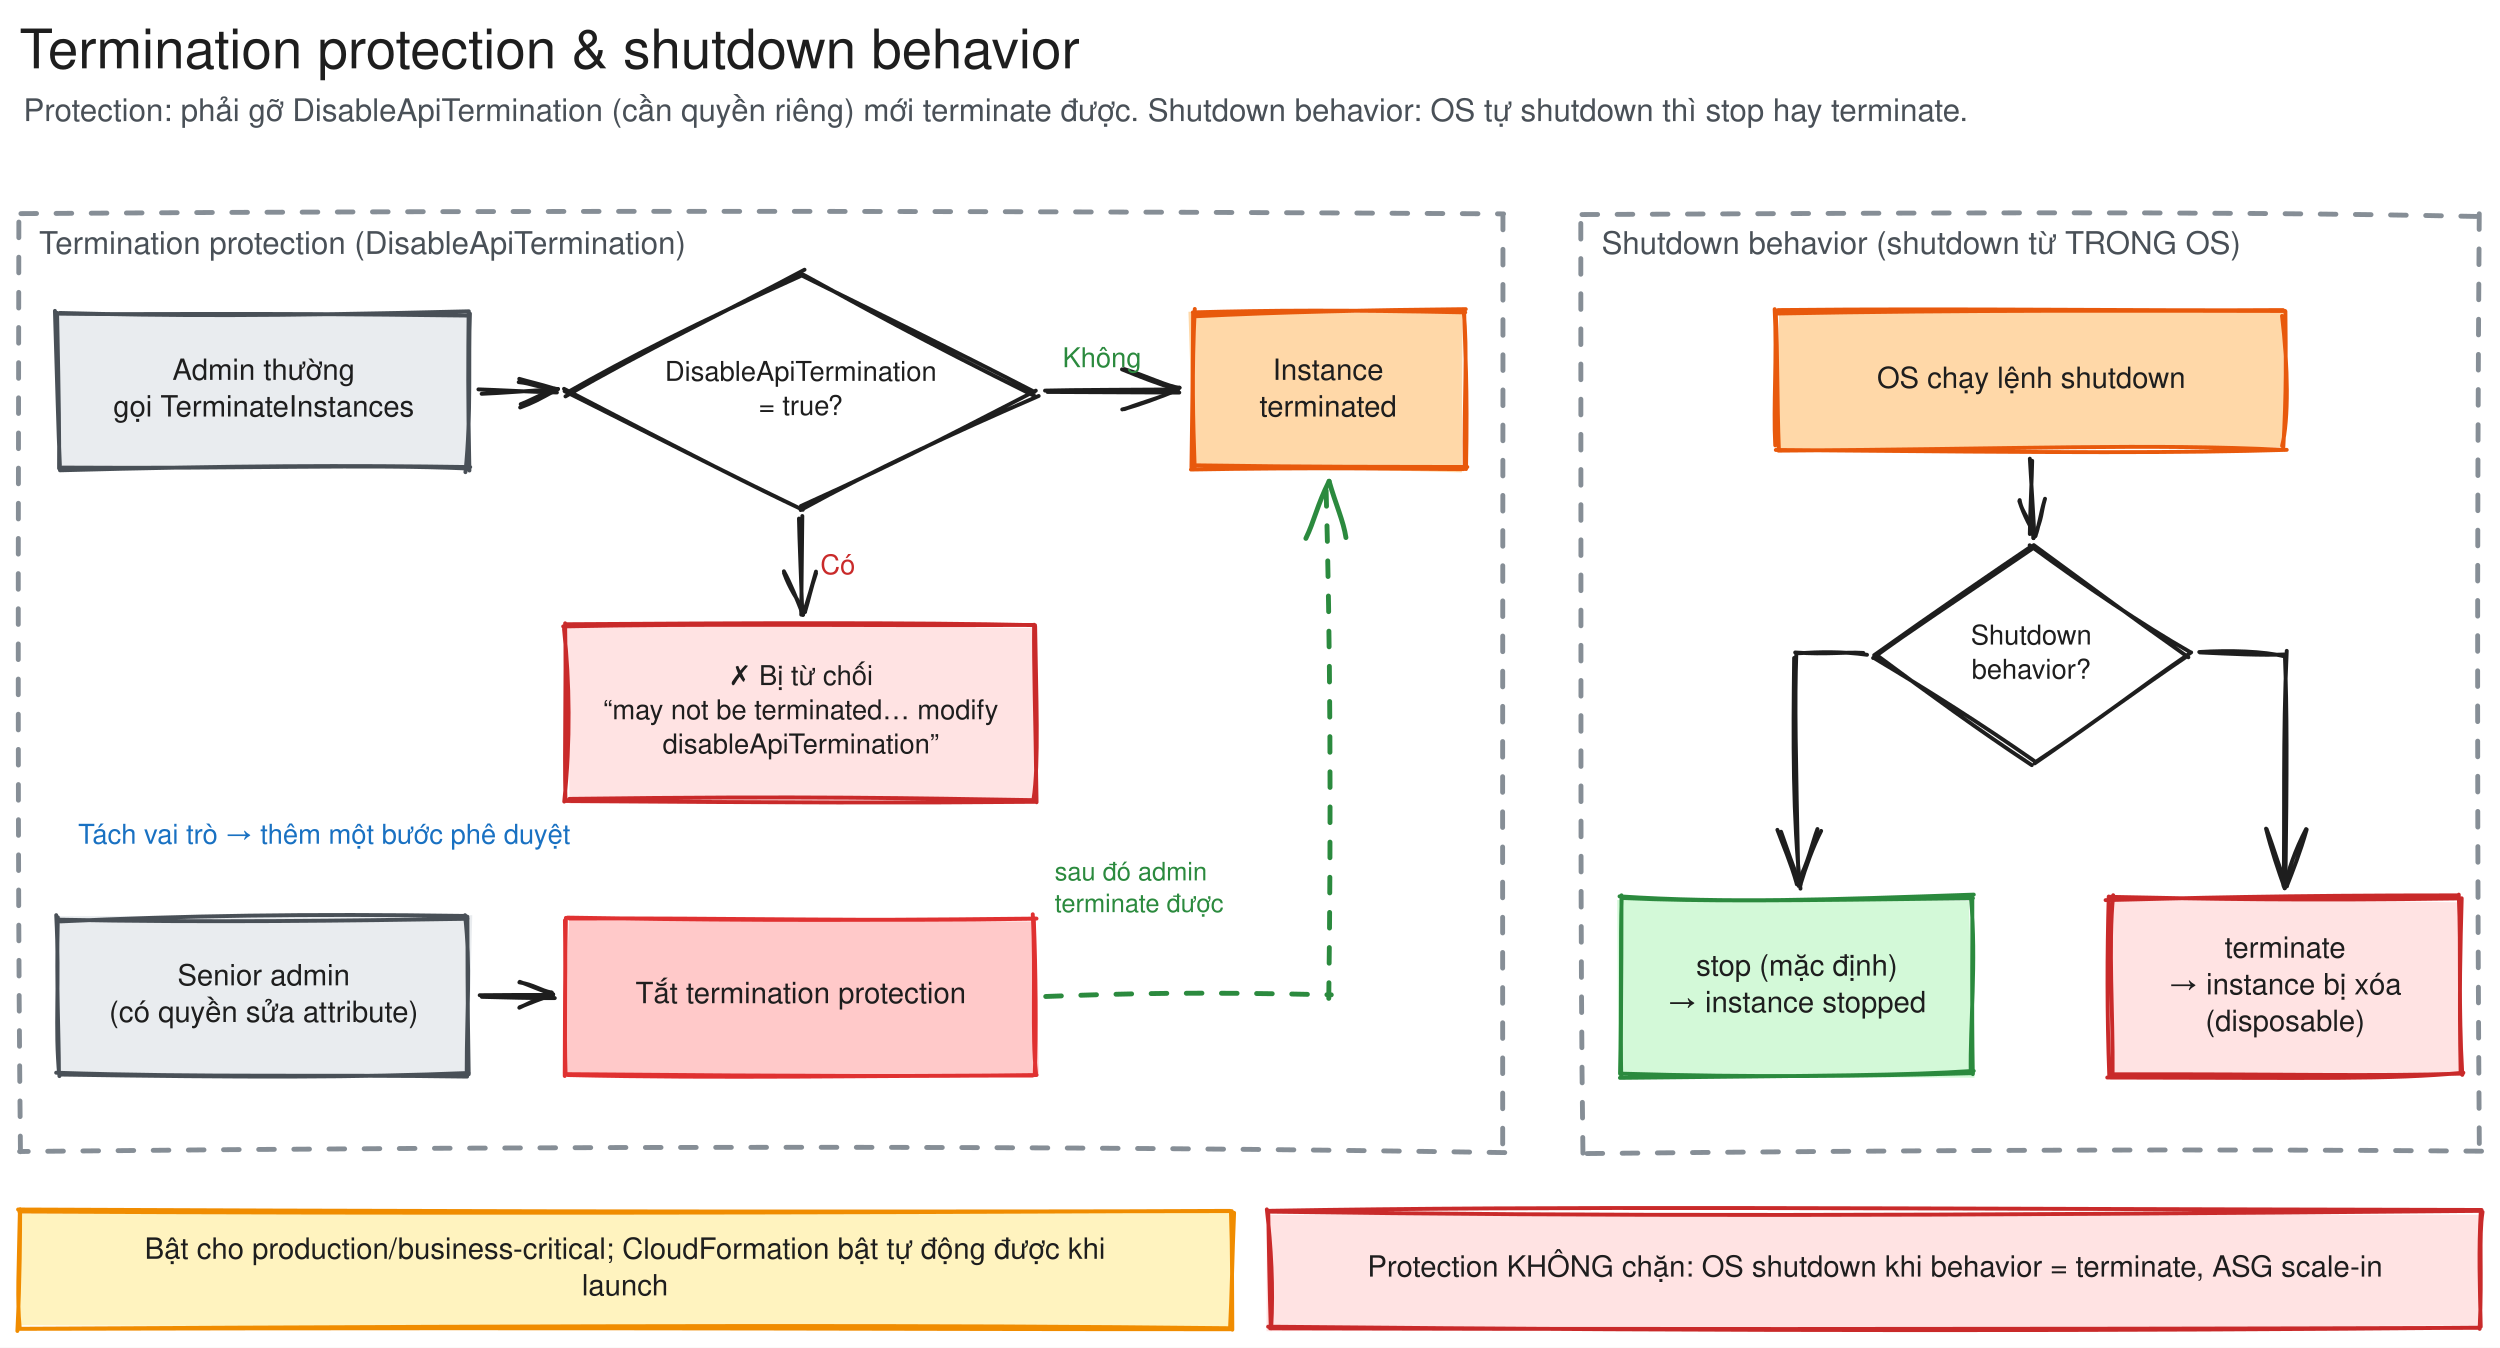
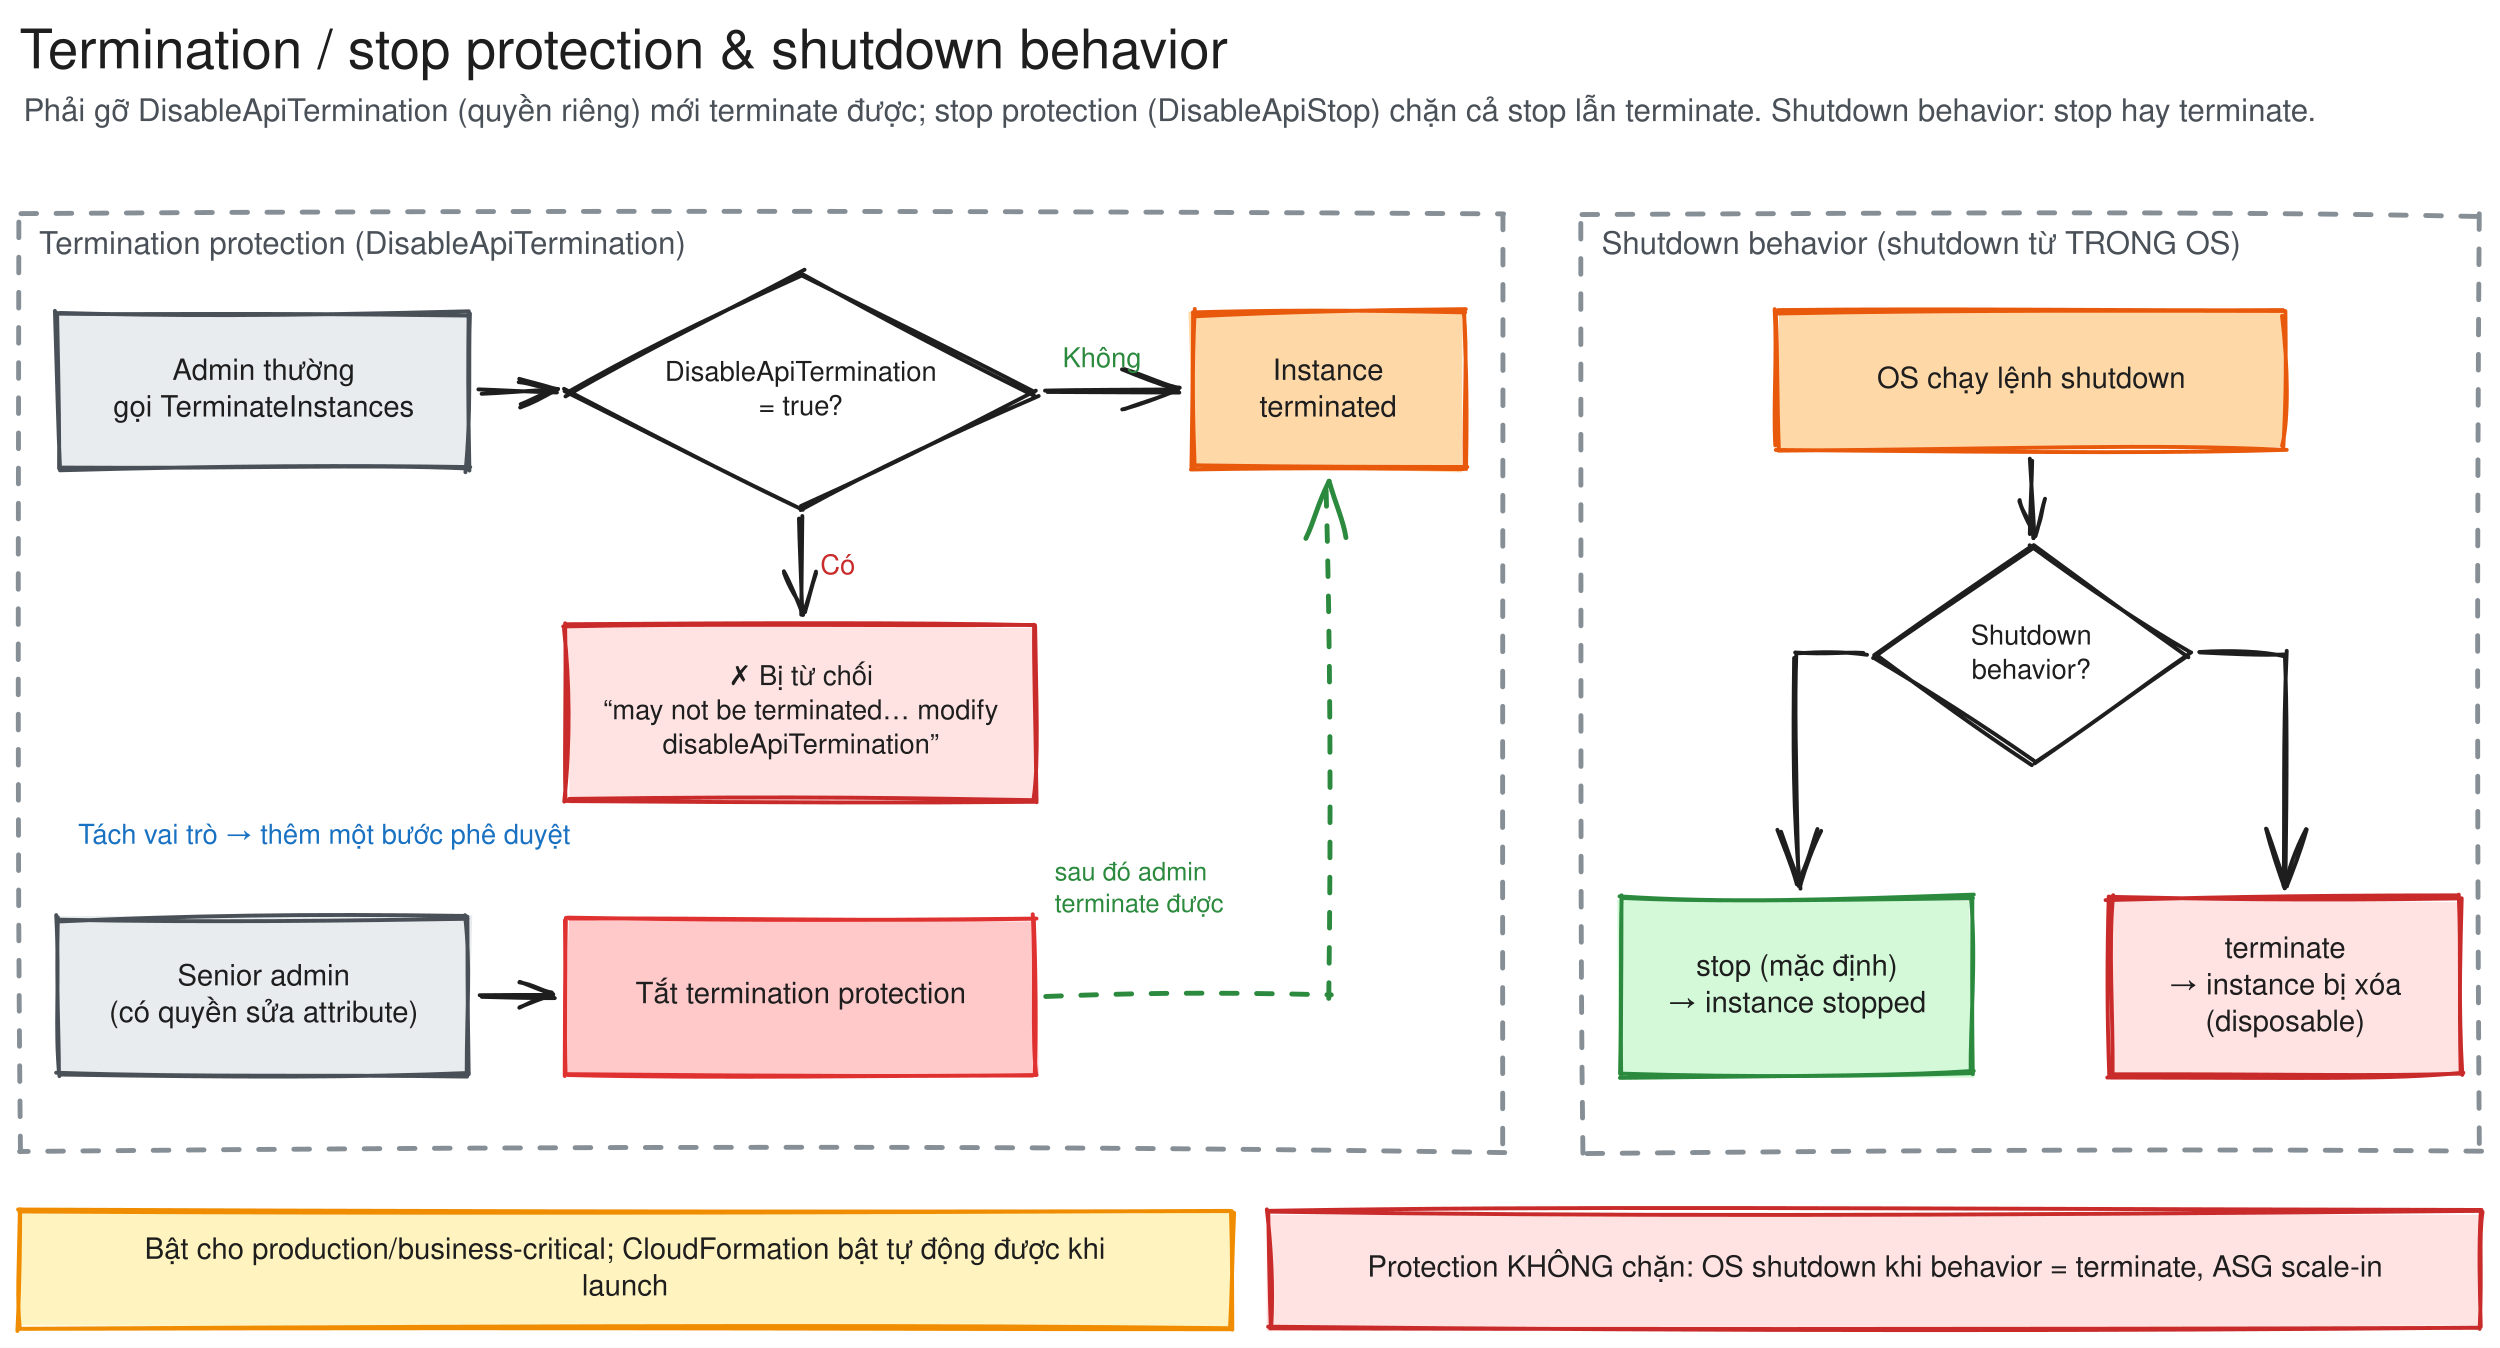
<svg xmlns="http://www.w3.org/2000/svg" version="1.1" viewBox="0 0 1280 690" width="1280" height="690">
  <defs>
    <style>
      @font-face {
        font-family: "Virgil";
        src: url("https://excalidraw.com/Virgil.woff2");
      }
      @font-face {
        font-family: "Cascadia";
        src: url("https://excalidraw.com/Cascadia.woff2");
      }
    </style>
  </defs>
  <rect x="0" y="0" width="1280" height="690" fill="#ffffff" />
-   <g transform="translate(10 10) rotate(0 295.26 17.5)">
-     <text x="0" y="25" font-family="Helvetica, Segoe UI Emoji" font-size="28px" fill="#1e1e1e" text-anchor="start" style="white-space: pre;" direction="ltr">Termination protection &amp; shutdown behavior</text>
-   </g>
-   <g transform="translate(12 48) rotate(0 531.44 10)">
-     <text x="0" y="14" font-family="Helvetica, Segoe UI Emoji" font-size="16px" fill="#495057" text-anchor="start" style="white-space: pre;" direction="ltr">Protection: phải gỡ DisableApiTermination (cần quyền riêng) mới terminate được. Shutdown behavior: OS tự shutdown thì stop hay terminate.</text>
+   <g transform="translate(10 10) rotate(0 344.47 17.5)">
+     <text x="0" y="25" font-family="Helvetica, Segoe UI Emoji" font-size="28px" fill="#1e1e1e" text-anchor="start" style="white-space: pre;" direction="ltr">Termination / stop protection &amp; shutdown behavior</text>
+   </g>
+   <g transform="translate(12 48) rotate(0 632.29 10)">
+     <text x="0" y="14" font-family="Helvetica, Segoe UI Emoji" font-size="16px" fill="#495057" text-anchor="start" style="white-space: pre;" direction="ltr">Phải gỡ DisableApiTermination (quyền riêng) mới terminate được; stop protection (DisableApiStop) chặn cả stop lẫn terminate. Shutdown behavior: stop hay terminate.</text>
  </g>
  <g stroke-linecap="round" transform="translate(10 110) rotate(0 380 240)">
    <path d="M0.71 -0.63 C279.84 -2.61, 559.46 -1.74, 759.82 -0.49 M759.5 -0.34 C759.64 104.03, 759.19 208.82, 759.38 480.73 M760.43 480.13 C526.94 476.47, 294.14 476.72, 0.03 479.57 M0.47 479.69 C-0.54 379.51, -1.01 277.34, -0.34 -0.48" stroke="#868e96" stroke-width="2.5" fill="none" stroke-dasharray="8 10" />
  </g>
  <g transform="translate(20 116) rotate(0 181.28 10)">
    <text x="0" y="14" font-family="Helvetica, Segoe UI Emoji" font-size="16px" fill="#495057" text-anchor="start" style="white-space: pre;" direction="ltr">Termination protection (DisableApiTermination)</text>
  </g>
  <g stroke-linecap="round" transform="translate(810 110) rotate(0 230 240)">
    <path d="M-0.02 -0.15 C156.64 -0.79, 311.44 -2.21, 459.84 0.86 M459.38 -0.54 C458.13 169.74, 458.4 339.89, 459.44 480.55 M460.55 479.4 C317.88 478.17, 177.23 478.88, -0.68 480.65 M0.46 480.4 C-0.97 371.07, -0.41 262.28, -0.63 0.03" stroke="#868e96" stroke-width="2.5" fill="none" stroke-dasharray="8 10" />
  </g>
  <g transform="translate(820 116) rotate(0 166.24 10)">
    <text x="0" y="14" font-family="Helvetica, Segoe UI Emoji" font-size="16px" fill="#495057" text-anchor="start" style="white-space: pre;" direction="ltr">Shutdown behavior (shutdown từ TRONG OS)</text>
  </g>
  <g stroke-linecap="round" transform="translate(30 160) rotate(0 105 40)">
    <path d="M-0.03 0.23 L210.65 -0.53 L211.07 79.58 L0.51 78.26" stroke="none" stroke-width="0" fill="#e9ecef" />
    <path d="M-1.25 0.58 C43.47 1.32, 86.63 -0.07, 210.53 1.59 M0.55 0.22 C55.44 1.71, 108.77 1.99, 210.04 -0.62 M210.61 0.57 C209.69 23.82, 211.39 51.74, 208.3 81.76 M209.94 0.23 C209.74 22.08, 209.49 43.76, 210.34 80.92 M209.95 79.89 C155.8 77.52, 99.23 80.08, 1.18 79.38 M210.75 79.14 C148.91 78.19, 88.11 78.41, 0.7 80.8 M0.65 78.06 C-0.18 59.83, -0.64 38.99, -1.88 -0.84 M0.24 79.79 C0.39 63.77, 0.2 47.55, -0.77 0.2" stroke="#495057" stroke-width="2" fill="none" />
  </g>
  <g transform="translate(51.375 181.25) rotate(0 83.625 18.75)">
    <text x="83.625" y="13.25" font-family="Helvetica, Segoe UI Emoji" font-size="15px" fill="#1e1e1e" text-anchor="middle" style="white-space: pre;" direction="ltr">Admin thường</text>
    <text x="83.625" y="32" font-family="Helvetica, Segoe UI Emoji" font-size="15px" fill="#1e1e1e" text-anchor="middle" style="white-space: pre;" direction="ltr">gọi TerminateInstances</text>
  </g>
  <g stroke-linecap="round" transform="translate(290 140) rotate(0 120 60)">
    <path d="M119.6 1.72 L241.42 62.7 L122.08 121.85 L-0.21 61.1" stroke="none" stroke-width="0" fill="#ffffff" fill-rule="evenodd" />
    <path d="M122.08 1.03 C151.26 16.99, 179.87 33.14, 239.71 62.77 M120.05 0.83 C158.74 19.96, 198.95 39.64, 239.65 60.64 M241.8 62.74 C196.63 82.35, 157.35 100.6, 119.94 121.16 M240.33 60.01 C208.38 76.27, 177.81 93.06, 120.08 119.07 M121.05 121.03 C95.76 109.17, 66.96 94.54, -1.22 59.07 M120.28 120.69 C88.59 105.45, 57.77 89.73, -0.93 60.29 M-0.48 62.96 C39.67 39.61, 81.59 19.61, 121.92 -1.91 M0.51 60.9 C31.39 43.3, 65.4 25.93, 121.38 0.64" stroke="#1e1e1e" stroke-width="2" fill="none" />
  </g>
  <g transform="translate(335.59 182.5) rotate(0 74.41 17.5)">
    <text x="74.41" y="12.5" font-family="Helvetica, Segoe UI Emoji" font-size="14px" fill="#1e1e1e" text-anchor="middle" style="white-space: pre;" direction="ltr">DisableApiTermination</text>
    <text x="74.41" y="30" font-family="Helvetica, Segoe UI Emoji" font-size="14px" fill="#1e1e1e" text-anchor="middle" style="white-space: pre;" direction="ltr">= true?</text>
  </g>
  <g stroke-linecap="round" transform="translate(290 320) rotate(0 120 45)">
    <path d="M0.44 -0.93 L238.94 1.51 L239.48 91.15 L1.62 91.52" stroke="none" stroke-width="0" fill="#ffe3e3" />
    <path d="M-1.65 0.73 C69.08 -0.84, 141.62 0.39, 238.76 -0.03 M0.29 -0.4 C89.14 -0.98, 177.7 -1.39, 239.92 0.09 M239.99 0.64 C240.46 35.82, 242.02 71.1, 239.13 89.41 M239.45 -0.13 C239.26 21.29, 240.08 44.3, 240.72 90.76 M239.29 89.68 C180.1 88.74, 123.8 87.45, 1.5 89.03 M239.75 90.53 C177.34 91.12, 112.89 91, -0.5 90.1 M-1.11 90.41 C2.13 59.28, 1.65 29.19, -1.22 1.99 M-0.49 90.04 C-1.15 60.66, -0.01 29.85, -0.65 -0.87" stroke="#c92a2a" stroke-width="2" fill="none" />
  </g>
  <g transform="translate(302.2 338.75) rotate(0 107.8 26.25)">
    <text x="107.8" y="12" font-family="Helvetica, Segoe UI Emoji" font-size="14px" fill="#1e1e1e" text-anchor="middle" style="white-space: pre;" direction="ltr">✗ Bị từ chối</text>
    <text x="107.8" y="29.5" font-family="Helvetica, Segoe UI Emoji" font-size="14px" fill="#1e1e1e" text-anchor="middle" style="white-space: pre;" direction="ltr">“may not be terminated… modify</text>
    <text x="107.8" y="47" font-family="Helvetica, Segoe UI Emoji" font-size="14px" fill="#1e1e1e" text-anchor="middle" style="white-space: pre;" direction="ltr">disableApiTermination”</text>
  </g>
  <g stroke-linecap="round" transform="translate(610 160) rotate(0 70 40)">
    <path d="M-1.52 -0.38 L138.86 0.41 L138.48 81.85 L1.04 78.4" stroke="none" stroke-width="0" fill="#ffd8a8" />
    <path d="M1.52 1.95 C46.1 -0.25, 91.21 -1.27, 140.47 -1.72 M0.74 -0.06 C39.84 -1.12, 78.24 -1.39, 140.19 -0.05 M139.36 -0.87 C141.55 20.24, 139.51 42.19, 139.89 79.43 M139.66 -0.57 C140.01 18.87, 141.5 36.34, 140.6 80.17 M141.26 79.1 C100.87 79, 62.54 79.15, 1.74 78.24 M139.46 80.2 C101.35 79.98, 61.81 79.29, -0.25 80.4 M1.67 79.19 C0.83 55.32, 0.13 31.1, 1.73 -1.82 M0.02 79.28 C0.24 56.69, 0.81 33.42, 0.87 0.38" stroke="#e8590c" stroke-width="2" fill="none" />
  </g>
  <g transform="translate(639.575 181.25) rotate(0 40.425 18.75)">
    <text x="40.425" y="13.25" font-family="Helvetica, Segoe UI Emoji" font-size="15px" fill="#1e1e1e" text-anchor="middle" style="white-space: pre;" direction="ltr">Instance</text>
    <text x="40.425" y="32" font-family="Helvetica, Segoe UI Emoji" font-size="15px" fill="#1e1e1e" text-anchor="middle" style="white-space: pre;" direction="ltr">terminated</text>
  </g>
  <g stroke-linecap="round" transform="translate(30 470) rotate(0 105 40)">
    <path d="M-0.84 -0.89 L211.79 -1.41 L209.71 80.32 L-1.25 79.97" stroke="none" stroke-width="0" fill="#e9ecef" />
    <path d="M0.97 1.76 C63.65 -1.14, 126.04 -2.28, 208.53 -1.04 M-0.3 0.87 C75.38 2.43, 150.4 1.37, 209.4 0.42 M208.09 -1.43 C211.09 24.59, 208.95 47.28, 208.96 78.09 M209.3 -0.65 C209.49 16.68, 209.13 33.55, 209.98 80.04 M209.16 81.22 C141.37 80.14, 72.79 81.74, -1.25 79.23 M210.07 79.36 C152.83 81.71, 96.64 81.67, 0.47 80.17 M0.42 80.98 C-2.12 56.61, 0.65 33.77, -1.22 -1.45 M0.16 79.04 C0.15 58.42, -1.22 36.85, -0.39 -0.35" stroke="#495057" stroke-width="2" fill="none" />
  </g>
  <g transform="translate(50.4 491.25) rotate(0 84.6 18.75)">
    <text x="84.6" y="13.25" font-family="Helvetica, Segoe UI Emoji" font-size="15px" fill="#1e1e1e" text-anchor="middle" style="white-space: pre;" direction="ltr">Senior admin</text>
    <text x="84.6" y="32" font-family="Helvetica, Segoe UI Emoji" font-size="15px" fill="#1e1e1e" text-anchor="middle" style="white-space: pre;" direction="ltr">(có quyền sửa attribute)</text>
  </g>
  <g stroke-linecap="round" transform="translate(290 470) rotate(0 120 40)">
    <path d="M1.29 1.03 L240.25 1.79 L241.82 80.1 L-1.82 79.66" stroke="none" stroke-width="0" fill="#ffc9c9" />
    <path d="M1.55 0.29 C78.31 -0.13, 156.16 1.87, 239.06 0.39 M0.56 -0.18 C63.06 0.89, 126.16 1.6, 240.69 0.31 M238.77 -1.89 C240.3 28.44, 238.24 60.9, 240.44 79.43 M239.28 -0.04 C240.39 28.79, 240.56 57.72, 239.78 80.47 M238.69 80.69 C158.77 80.58, 79.56 82.33, 0.7 80.42 M240.74 80.41 C184.87 81.17, 128.99 81.06, -0.22 79.96 M-0.43 79.54 C-1.11 57.39, -0.3 34.9, -0.75 1.2 M-0.86 80.9 C-0.8 52.54, -0.67 23.95, -0.27 -0.05" stroke="#e03131" stroke-width="2" fill="none" />
  </g>
  <g transform="translate(312.35 500.625) rotate(0 97.65 9.375)">
    <text x="97.65" y="13" font-family="Helvetica, Segoe UI Emoji" font-size="15px" fill="#1e1e1e" text-anchor="middle" style="white-space: pre;" direction="ltr">Tắt termination protection</text>
  </g>
  <g stroke-linecap="round" transform="translate(910 160) rotate(0 130 35)">
    <path d="M0.92 -1.95 L259.22 -0.27 L259.42 69.1 L-0.68 70.49" stroke="none" stroke-width="0" fill="#ffd8a8" />
    <path d="M0.4 -1.24 C95.71 -2.25, 192.61 -0.71, 258.9 -1.25 M-0.52 0.54 C94.58 -1.36, 188.87 -0.9, 259.99 -0.78 M258.4 1.75 C261.53 27.47, 261.84 55, 258.43 68.27 M260.13 -0.56 C260.32 21.23, 260.69 41.02, 259.03 69.45 M259.61 70.38 C190.94 66.96, 124.52 69.98, 0.57 70.73 M260.8 70.32 C206.17 71.96, 153.04 71.83, -0.78 70.38 M-1.08 68.04 C-2.16 47.8, -0.08 21.97, -1.37 -1.71 M0.79 70.33 C-0.2 45.1, 0.19 21.59, -0.81 0.18" stroke="#e8590c" stroke-width="2" fill="none" />
  </g>
  <g transform="translate(959.825 185.625) rotate(0 80.175 9.375)">
    <text x="80.175" y="13" font-family="Helvetica, Segoe UI Emoji" font-size="15px" fill="#1e1e1e" text-anchor="middle" style="white-space: pre;" direction="ltr">OS chạy lệnh shutdown</text>
  </g>
  <g stroke-linecap="round" transform="translate(960 280) rotate(0 80 55)">
    <path d="M81.22 -0.55 L158.9 54 L81.61 109.67 L-0.9 57.76" stroke="none" stroke-width="0" fill="#ffffff" fill-rule="evenodd" />
    <path d="M79.18 -0.83 C107.89 20.24, 136.96 39.96, 161.7 54.06 M81.29 -0.9 C104.2 15.84, 127.17 33.06, 160.45 56.54 M161.88 54.02 C136.02 71.58, 116.5 87.41, 82.31 110.08 M160.16 55.74 C133.32 73.91, 105.94 94.31, 81.76 110.86 M80.28 111.76 C53.65 94.16, 27.43 75.14, 1.68 55.99 M81.37 109.49 C54.84 90.98, 27.62 73.71, -0.8 56.73 M-0.98 56.9 C18.23 42.79, 38.36 29.75, 81.97 -0.03 M-0.43 55.45 C30.77 33.24, 63.34 10.98, 80.26 -0.43" stroke="#1e1e1e" stroke-width="2" fill="none" />
  </g>
  <g transform="translate(1007.31 317.5) rotate(0 32.69 17.5)">
    <text x="32.69" y="12.5" font-family="Helvetica, Segoe UI Emoji" font-size="14px" fill="#1e1e1e" text-anchor="middle" style="white-space: pre;" direction="ltr">Shutdown</text>
    <text x="32.69" y="30" font-family="Helvetica, Segoe UI Emoji" font-size="14px" fill="#1e1e1e" text-anchor="middle" style="white-space: pre;" direction="ltr">behavior?</text>
  </g>
  <g stroke-linecap="round" transform="translate(830 460) rotate(0 90 45)">
    <path d="M-1.99 0.79 L178.06 1.36 L180.95 91.8 L-1.38 91.2" stroke="none" stroke-width="0" fill="#d3f9d8" />
    <path d="M-0.8 -1.07 C54.4 2.58, 106.03 0.62, 180.57 -1.96 M1 -0.21 C41.71 1.68, 84.39 1.09, 180.14 -0.09 M179.16 -0.12 C182.03 32.96, 178.58 64.61, 179.02 89.52 M179.83 0.92 C179.94 25.89, 179.44 50.78, 180.08 89.96 M180.55 88.29 C144.28 90.72, 108.73 90.66, -0.59 91.87 M180.17 89.45 C124.14 91.03, 68.21 91.75, -0.19 89.7 M0.07 91.77 C-0.35 67.54, 0.25 45.05, 0.2 -1.6 M-0.54 89.68 C0.34 55.66, -0.44 19.44, 0.28 0.66" stroke="#2b8a3e" stroke-width="2" fill="none" />
  </g>
  <g transform="translate(853.925 486.25) rotate(0 66.075 18.75)">
    <text x="66.075" y="13.25" font-family="Helvetica, Segoe UI Emoji" font-size="15px" fill="#1e1e1e" text-anchor="middle" style="white-space: pre;" direction="ltr">stop (mặc định)</text>
    <text x="66.075" y="32" font-family="Helvetica, Segoe UI Emoji" font-size="15px" fill="#1e1e1e" text-anchor="middle" style="white-space: pre;" direction="ltr">→ instance stopped</text>
  </g>
  <g stroke-linecap="round" transform="translate(1080 460) rotate(0 90 45)">
    <path d="M0.61 -0.38 L178.59 1.97 L181.55 88.98 L1.8 90.41" stroke="none" stroke-width="0" fill="#ffe3e3" />
    <path d="M-1.94 0.87 C40.57 -0.17, 84.38 -1.58, 178.29 -1.58 M-0.25 -0.83 C49.2 0.22, 97.95 1.19, 179.17 -0.01 M178.88 -1.95 C180.19 27.71, 178.58 54.63, 180.69 90.34 M180.39 -0.08 C179.74 24.04, 179.02 48.11, 179.86 89.83 M181.24 89.23 C143.27 92.84, 106.65 91.83, -1.09 91.7 M180.99 89.67 C135.25 91.21, 90.39 89.84, 0.78 90.03 M1.66 90.23 C1.94 58.84, -0.63 23.97, 1.95 -1.65 M-0.05 90.98 C-1.24 59.02, -1.16 28.03, -0.33 -0.97" stroke="#c92a2a" stroke-width="2" fill="none" />
  </g>
  <g transform="translate(1111.5 476.875) rotate(0 58.5 28.125)">
    <text x="58.5" y="13.5" font-family="Helvetica, Segoe UI Emoji" font-size="15px" fill="#1e1e1e" text-anchor="middle" style="white-space: pre;" direction="ltr">terminate</text>
    <text x="58.5" y="32.25" font-family="Helvetica, Segoe UI Emoji" font-size="15px" fill="#1e1e1e" text-anchor="middle" style="white-space: pre;" direction="ltr">→ instance bị xóa</text>
    <text x="58.5" y="51" font-family="Helvetica, Segoe UI Emoji" font-size="15px" fill="#1e1e1e" text-anchor="middle" style="white-space: pre;" direction="ltr">(disposable)</text>
  </g>
  <g stroke-linecap="round" transform="translate(10 620) rotate(0 310 30)">
    <path d="M-0.06 1.49 L620.02 0.98 L621.65 61.07 L-0.33 58.5" stroke="none" stroke-width="0" fill="#fff3bf" />
    <path d="M-0.75 -0.74 C171.47 0.03, 343.86 0.63, 620.68 0.09 M-0.1 0.32 C198.9 1.34, 397.75 1, 619.7 -0.04 M621.86 0.96 C620.97 21.38, 620.63 44.78, 619.78 60.08 M620.24 0.56 C620.94 19.89, 620.8 41.04, 620.95 60.81 M620.11 60.56 C476.57 60.69, 333.63 59.55, -0.22 60.37 M619.69 60.05 C468.35 58.36, 316 58.64, 0.26 60.33 M-1.11 61.47 C0.25 35.04, 0.29 10.28, 0.32 -0.92 M0.09 59.85 C-1.32 44.89, -0.41 31.24, 0.18 -0.53" stroke="#f08c00" stroke-width="2" fill="none" />
  </g>
  <g transform="translate(55.475 631.25) rotate(0 264.525 18.75)">
    <text x="264.525" y="13.25" font-family="Helvetica, Segoe UI Emoji" font-size="15px" fill="#1e1e1e" text-anchor="middle" style="white-space: pre;" direction="ltr">Bật cho production/business-critical; CloudFormation bật tự động được khi</text>
    <text x="264.525" y="32" font-family="Helvetica, Segoe UI Emoji" font-size="15px" fill="#1e1e1e" text-anchor="middle" style="white-space: pre;" direction="ltr">launch</text>
  </g>
  <g stroke-linecap="round" transform="translate(650 620) rotate(0 310 30)">
    <path d="M-1.38 1.96 L620.36 1.99 L618.62 58.6 L-1.56 61.57" stroke="none" stroke-width="0" fill="#ffe3e3" />
    <path d="M-0.08 -0.06 C147.9 -2.62, 295.86 -1.15, 620.56 -0.5 M0.24 0.37 C166.03 2.74, 331.54 2.61, 620.15 -0.03 M621.07 0.51 C619.01 13.77, 620.99 30.51, 619.58 60.38 M620.2 -0.33 C618.99 20.03, 619.67 38.22, 620.13 59.28 M619.28 59.75 C432.66 61.43, 245.69 61.65, -0.72 59.26 M619.62 59.85 C373.22 60.68, 126.28 60.53, 0.26 60.1 M0.85 60.16 C2.04 39.25, 0.78 17.57, -1.38 -0.8 M0.62 59.28 C0.01 41.19, -0.26 20.69, -0.67 0.07" stroke="#c92a2a" stroke-width="2" fill="none" />
  </g>
  <g transform="translate(688.5 640.625) rotate(0 271.5 9.375)">
    <text x="271.5" y="13" font-family="Helvetica, Segoe UI Emoji" font-size="15px" fill="#1e1e1e" text-anchor="middle" style="white-space: pre;" direction="ltr">Protection KHÔNG chặn: OS shutdown khi behavior = terminate, ASG scale-in</text>
  </g>
  <g stroke-linecap="round">
    <g transform="translate(246 200) rotate(0 19 0)">
      <path d="M-1.05 -0.64 C5.58 -0.48, 32.53 0.94, 39.14 0.95 M0.6 1.63 C7.23 1.48, 32.53 -0.47, 38.79 -0.67" stroke="#1e1e1e" stroke-width="2" fill="none" />
    </g>
    <g transform="translate(246 200) rotate(0 19 0)">
      <path d="M20.31 8.64 C27.11 6.09, 28.93 5.07, 39.69 -0.83 M20.6 6.94 C25.34 5.16, 29.48 2.72, 38.08 -1" stroke="#1e1e1e" stroke-width="2" fill="none" />
    </g>
    <g transform="translate(246 200) rotate(0 19 0)">
      <path d="M19.57 -4.34 C26.55 -3.71, 28.55 -1.55, 39.69 -0.83 M19.86 -6.04 C24.73 -4.56, 29.06 -3.74, 38.08 -1" stroke="#1e1e1e" stroke-width="2" fill="none" />
    </g>
  </g>
  <g stroke-linecap="round">
    <g transform="translate(410 266) rotate(0 0 24)">
      <path d="M-0.93 -0.5 C-0.84 7.22, 0.46 39.31, 0.77 47.46 M0.79 -1.8 C0.76 6.57, 0.24 40.7, 0.23 48.71" stroke="#1e1e1e" stroke-width="2" fill="none" />
    </g>
    <g transform="translate(410 266) rotate(0 0 24)">
      <path d="M-8.6 27.36 C-5.88 35.02, -1.76 41.19, 2.16 47.3 M-8.64 26.49 C-5.24 32.67, -2.23 40.3, 1.13 48.79" stroke="#1e1e1e" stroke-width="2" fill="none" />
    </g>
    <g transform="translate(410 266) rotate(0 0 24)">
      <path d="M7.82 27.52 C5.26 35, 4.08 41.12, 2.16 47.3 M7.78 26.65 C6.07 32.91, 3.97 40.49, 1.13 48.79" stroke="#1e1e1e" stroke-width="2" fill="none" />
    </g>
  </g>
  <g stroke-linecap="round">
    <g transform="translate(536 200) rotate(0 34 0)">
      <path d="M0.33 0.68 C11.45 0.7, 56.58 0.93, 67.79 1 M-0.95 -0.01 C9.89 -0.39, 55.47 -0.48, 66.74 -0.6" stroke="#1e1e1e" stroke-width="2" fill="none" />
    </g>
    <g transform="translate(536 200) rotate(0 34 0)">
      <path d="M39.74 9.49 C51.22 5.04, 62.39 2.61, 67.91 -1.5 M38.59 9.64 C47.94 7.2, 56.11 3.96, 67.05 -0.35" stroke="#1e1e1e" stroke-width="2" fill="none" />
    </g>
    <g transform="translate(536 200) rotate(0 34 0)">
      <path d="M39.62 -11.03 C51.3 -7.44, 62.52 -1.83, 67.91 -1.5 M38.46 -10.88 C47.97 -6.94, 56.18 -3.8, 67.05 -0.35" stroke="#1e1e1e" stroke-width="2" fill="none" />
    </g>
  </g>
  <g stroke-linecap="round">
    <g transform="translate(246 510) rotate(0 19 0)">
      <path d="M0.69 0.39 C6.92 0.57, 31.94 1.24, 38.05 1.02 M-0.4 -0.45 C5.61 -0.58, 31.02 -0.63, 37.13 -0.57" stroke="#1e1e1e" stroke-width="2" fill="none" />
    </g>
    <g transform="translate(246 510) rotate(0 19 0)">
      <path d="M19.88 5.96 C27.28 2.44, 30.61 0.75, 36.45 -1.8 M20.09 5.68 C25.63 3.43, 30.66 1.5, 37.22 -0.87" stroke="#1e1e1e" stroke-width="2" fill="none" />
    </g>
    <g transform="translate(246 510) rotate(0 19 0)">
      <path d="M19.92 -7.03 C27.3 -5.9, 30.62 -2.93, 36.45 -1.8 M20.12 -7.32 C25.62 -5.31, 30.64 -2.99, 37.22 -0.87" stroke="#1e1e1e" stroke-width="2" fill="none" />
    </g>
  </g>
  <g stroke-linecap="round">
    <g transform="translate(536 510) rotate(0 72 -132)">
      <path d="M-0.59 0.2 C39.51 -1.33, 77.05 -2.25, 145.61 -0.65 M144.33 1.16 C145.53 -91, 145.15 -180.86, 142.88 -262.95" stroke="#2b8a3e" stroke-width="2.5" fill="none" stroke-dasharray="8 10" />
    </g>
    <g transform="translate(536 510) rotate(0 72 -132)">
      <path d="M153.12 -234.77 C151.86 -243.19, 147.93 -251.6, 144.5 -263.6" stroke="#2b8a3e" stroke-width="2.5" fill="none" />
    </g>
    <g transform="translate(536 510) rotate(0 72 -132)">
      <path d="M132.61 -234.35 C136.84 -242.96, 138.41 -251.49, 144.5 -263.6" stroke="#2b8a3e" stroke-width="2.5" fill="none" />
    </g>
  </g>
  <g stroke-linecap="round">
    <g transform="translate(1040 236) rotate(0 0 19)">
      <path d="M0.48 -0.07 C0.44 6.14, -0.81 30.91, -0.73 37.43 M-0.72 -1.15 C-0.34 5.19, 1.36 32.27, 1.61 38.68" stroke="#1e1e1e" stroke-width="2" fill="none" />
    </g>
    <g transform="translate(1040 236) rotate(0 0 19)">
      <path d="M-5.93 20.04 C-4.74 27.31, -0.17 28.9, 1.14 39.52 M-6.1 20.57 C-3.74 28.08, 0.14 34.63, 2.11 38.43" stroke="#1e1e1e" stroke-width="2" fill="none" />
    </g>
    <g transform="translate(1040 236) rotate(0 0 19)">
      <path d="M7.05 19.36 C4.84 26.86, 5.99 28.63, 1.14 39.52 M6.88 19.88 C4.57 27.63, 3.77 34.43, 2.11 38.43" stroke="#1e1e1e" stroke-width="2" fill="none" />
    </g>
  </g>
  <g stroke-linecap="round">
    <g transform="translate(954 335) rotate(0 -17 59.5)">
      <path d="M1.91 0.25 C-10.7 -1.53, -22.78 -1.2, -33.02 -0.55 M0.02 -0.71 C-9.88 -1.31, -18.32 0.25, -34.87 -0.93 M-35.41 1.87 C-35.92 43.21, -36.15 84.78, -32.16 119.99 M-34.28 -0.9 C-35.16 25.03, -34.62 49.79, -33.16 118.57" stroke="#1e1e1e" stroke-width="2" fill="none" />
    </g>
    <g transform="translate(954 335) rotate(0 -17 59.5)">
      <path d="M-42.09 90.84 C-39.2 99.2, -35.75 109.21, -32.19 118.02 M-43.98 89.88 C-41.14 97.56, -37.03 106.96, -34.03 117.63" stroke="#1e1e1e" stroke-width="2" fill="none" />
    </g>
    <g transform="translate(954 335) rotate(0 -17 59.5)">
      <path d="M-21.57 90.42 C-25.79 98.72, -29.45 108.88, -32.19 118.02 M-23.46 89.46 C-26.37 97.06, -28 106.57, -34.03 117.63" stroke="#1e1e1e" stroke-width="2" fill="none" />
    </g>
  </g>
  <g stroke-linecap="round">
    <g transform="translate(1126 335) rotate(0 22 59.5)">
      <path d="M0.02 -1.17 C15.74 -2.15, 33.07 -1.59, 43.64 1.06 M0.32 -0.95 C16.5 -0.21, 31.56 0.62, 44.69 0.06 M44.81 -1.77 C42.76 41.91, 43.8 85, 43.22 118.66 M43.86 0.29 C44.96 28.55, 44.97 56.94, 44.13 118.73" stroke="#1e1e1e" stroke-width="2" fill="none" />
    </g>
    <g transform="translate(1126 335) rotate(0 22 59.5)">
      <path d="M34.2 89.26 C36.76 99.67, 40.72 111.35, 43.77 119.79 M34.5 89.48 C38.66 100.52, 41.67 111.37, 44.82 118.79" stroke="#1e1e1e" stroke-width="2" fill="none" />
    </g>
    <g transform="translate(1126 335) rotate(0 22 59.5)">
      <path d="M54.72 89.48 C49.22 99.97, 45.12 111.56, 43.77 119.79 M55.02 89.71 C51.91 100.84, 47.67 111.61, 44.82 118.79" stroke="#1e1e1e" stroke-width="2" fill="none" />
    </g>
  </g>
  <g transform="translate(420 282) rotate(0 8.19 8.75)">
    <text x="0" y="12" font-family="Helvetica, Segoe UI Emoji" font-size="14px" fill="#c92a2a" text-anchor="start" style="white-space: pre;" direction="ltr">Có</text>
  </g>
  <g transform="translate(544 176) rotate(0 19.32 8.75)">
    <text x="0" y="12" font-family="Helvetica, Segoe UI Emoji" font-size="14px" fill="#2b8a3e" text-anchor="start" style="white-space: pre;" direction="ltr">Không</text>
  </g>
  <g transform="translate(540 440) rotate(0 47.19 16.25)">
    <text x="0" y="10.75" font-family="Helvetica, Segoe UI Emoji" font-size="13px" fill="#2b8a3e" text-anchor="start" style="white-space: pre;" direction="ltr">sau đó admin</text>
    <text x="0" y="27" font-family="Helvetica, Segoe UI Emoji" font-size="13px" fill="#2b8a3e" text-anchor="start" style="white-space: pre;" direction="ltr">terminate được</text>
  </g>
  <g transform="translate(40 420) rotate(0 130.62 8.75)">
    <text x="0" y="12" font-family="Helvetica, Segoe UI Emoji" font-size="14px" fill="#1971c2" text-anchor="start" style="white-space: pre;" direction="ltr">Tách vai trò → thêm một bước phê duyệt</text>
  </g>
</svg>
